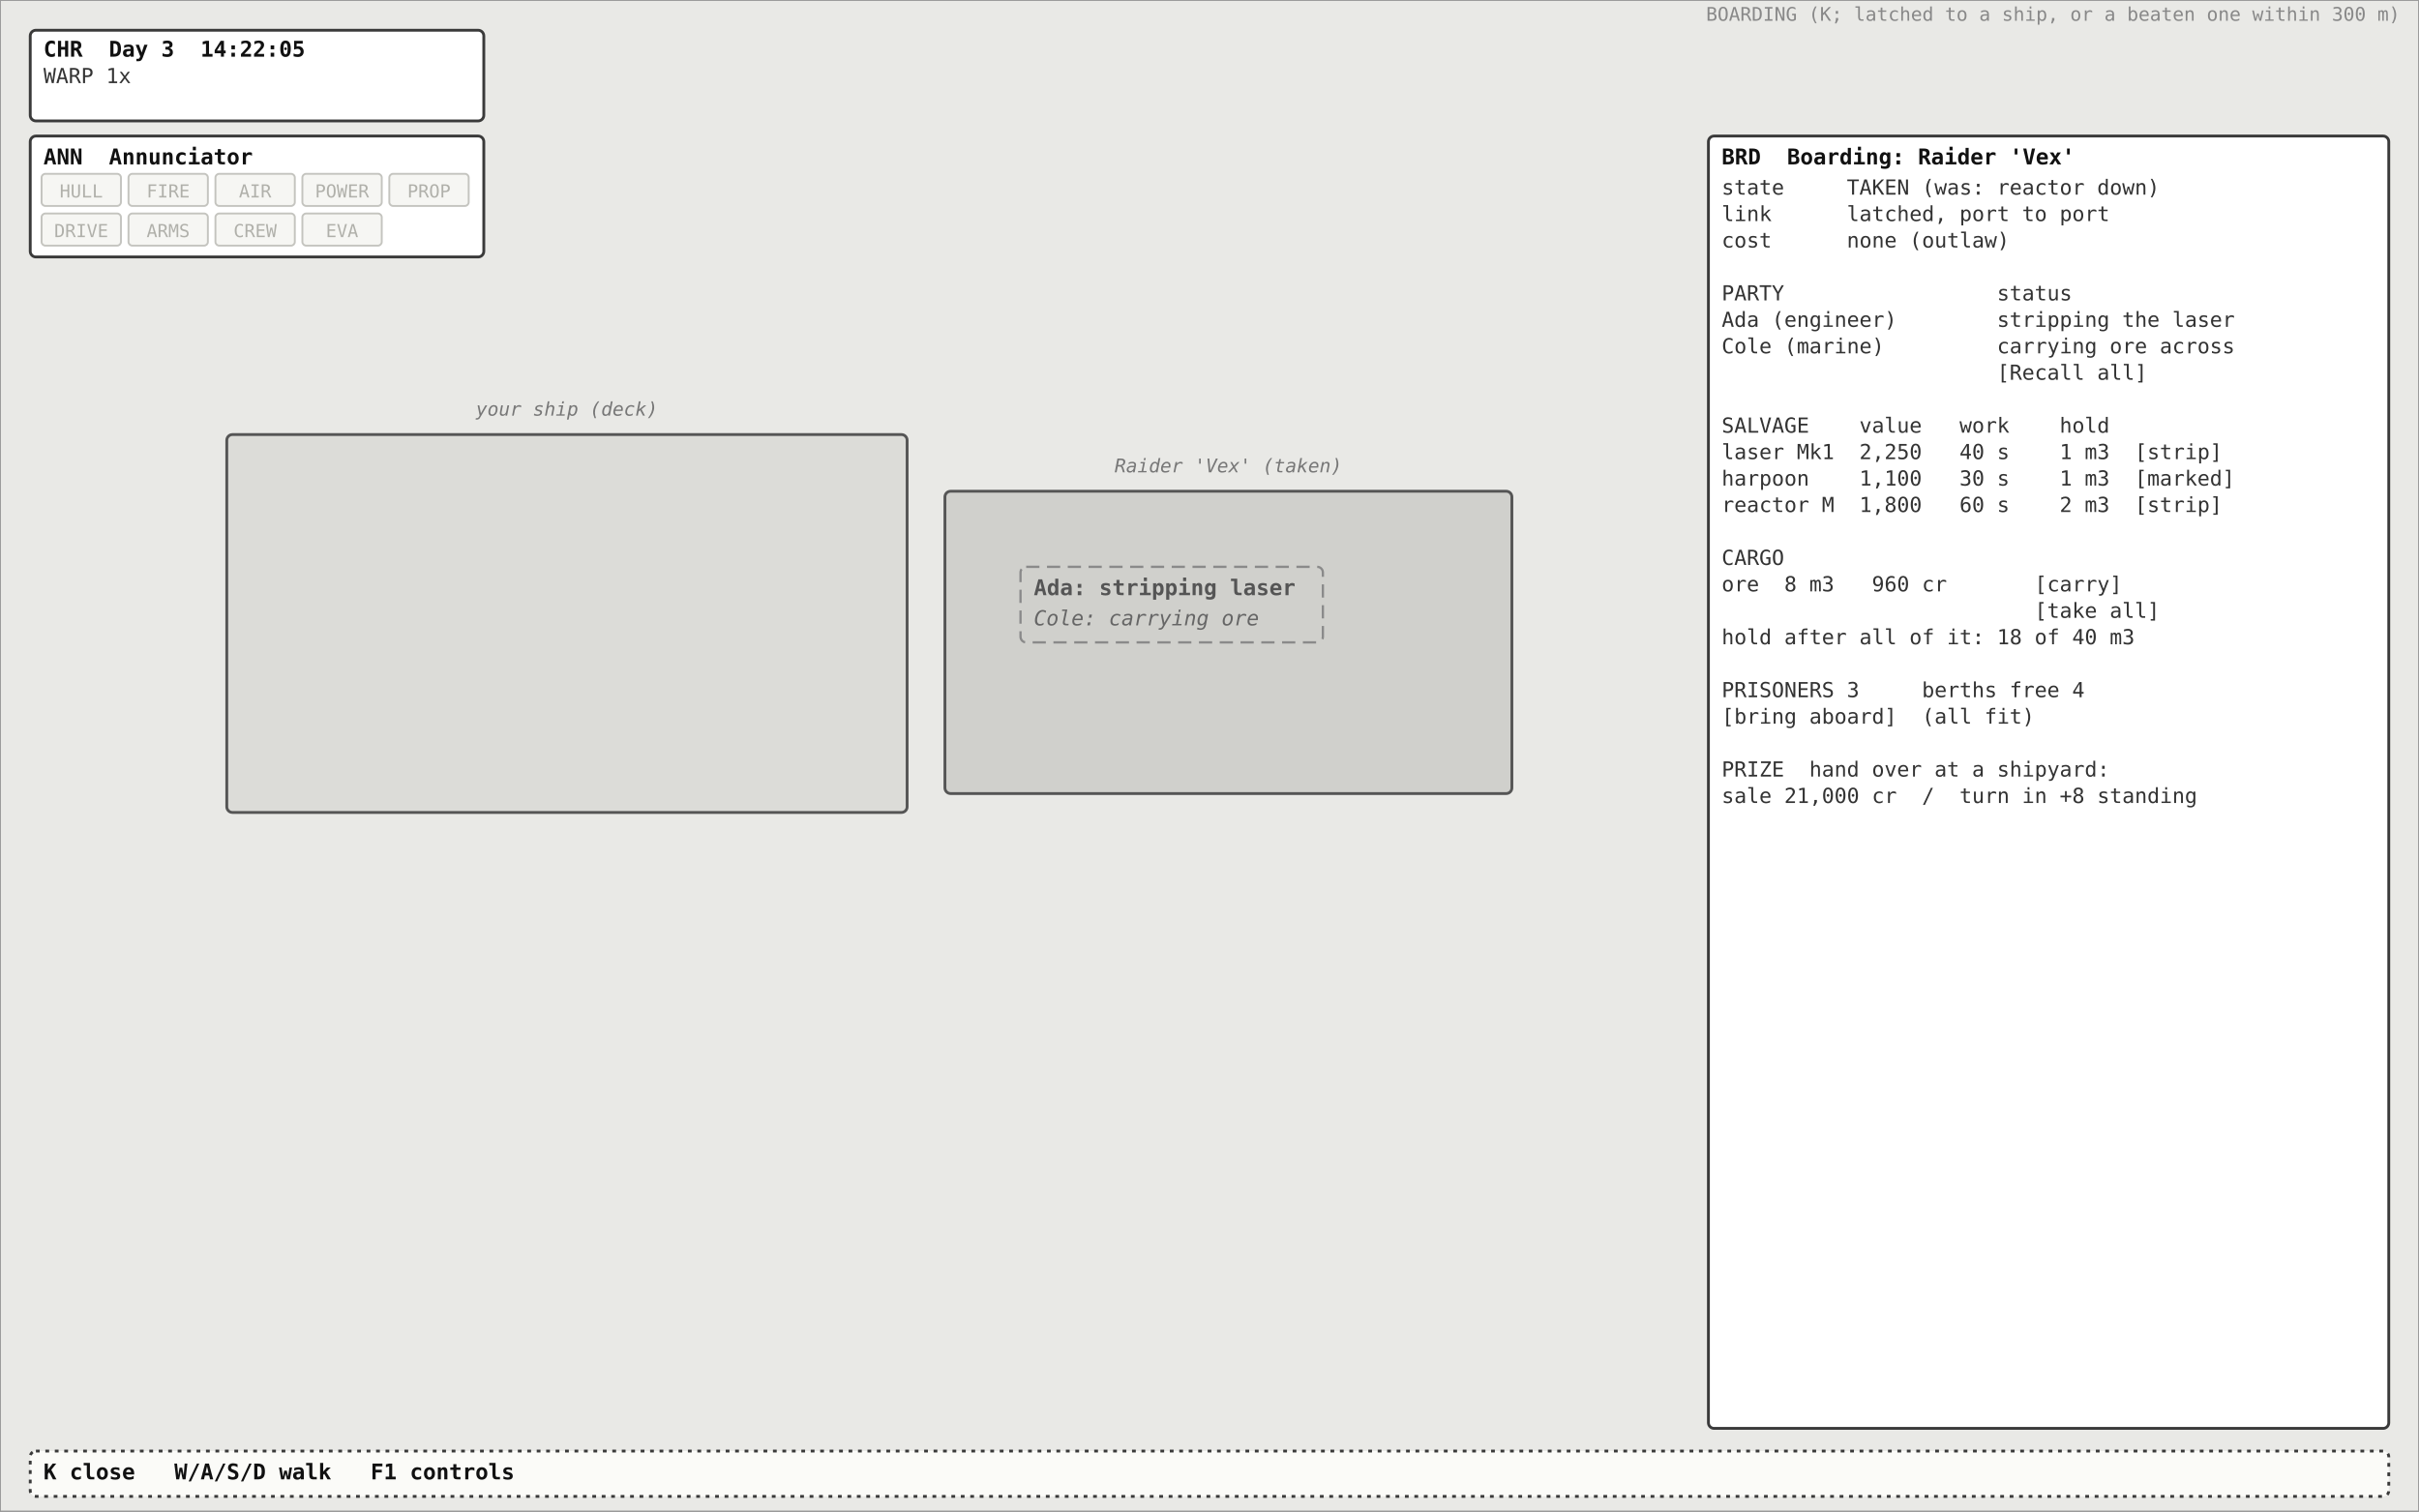
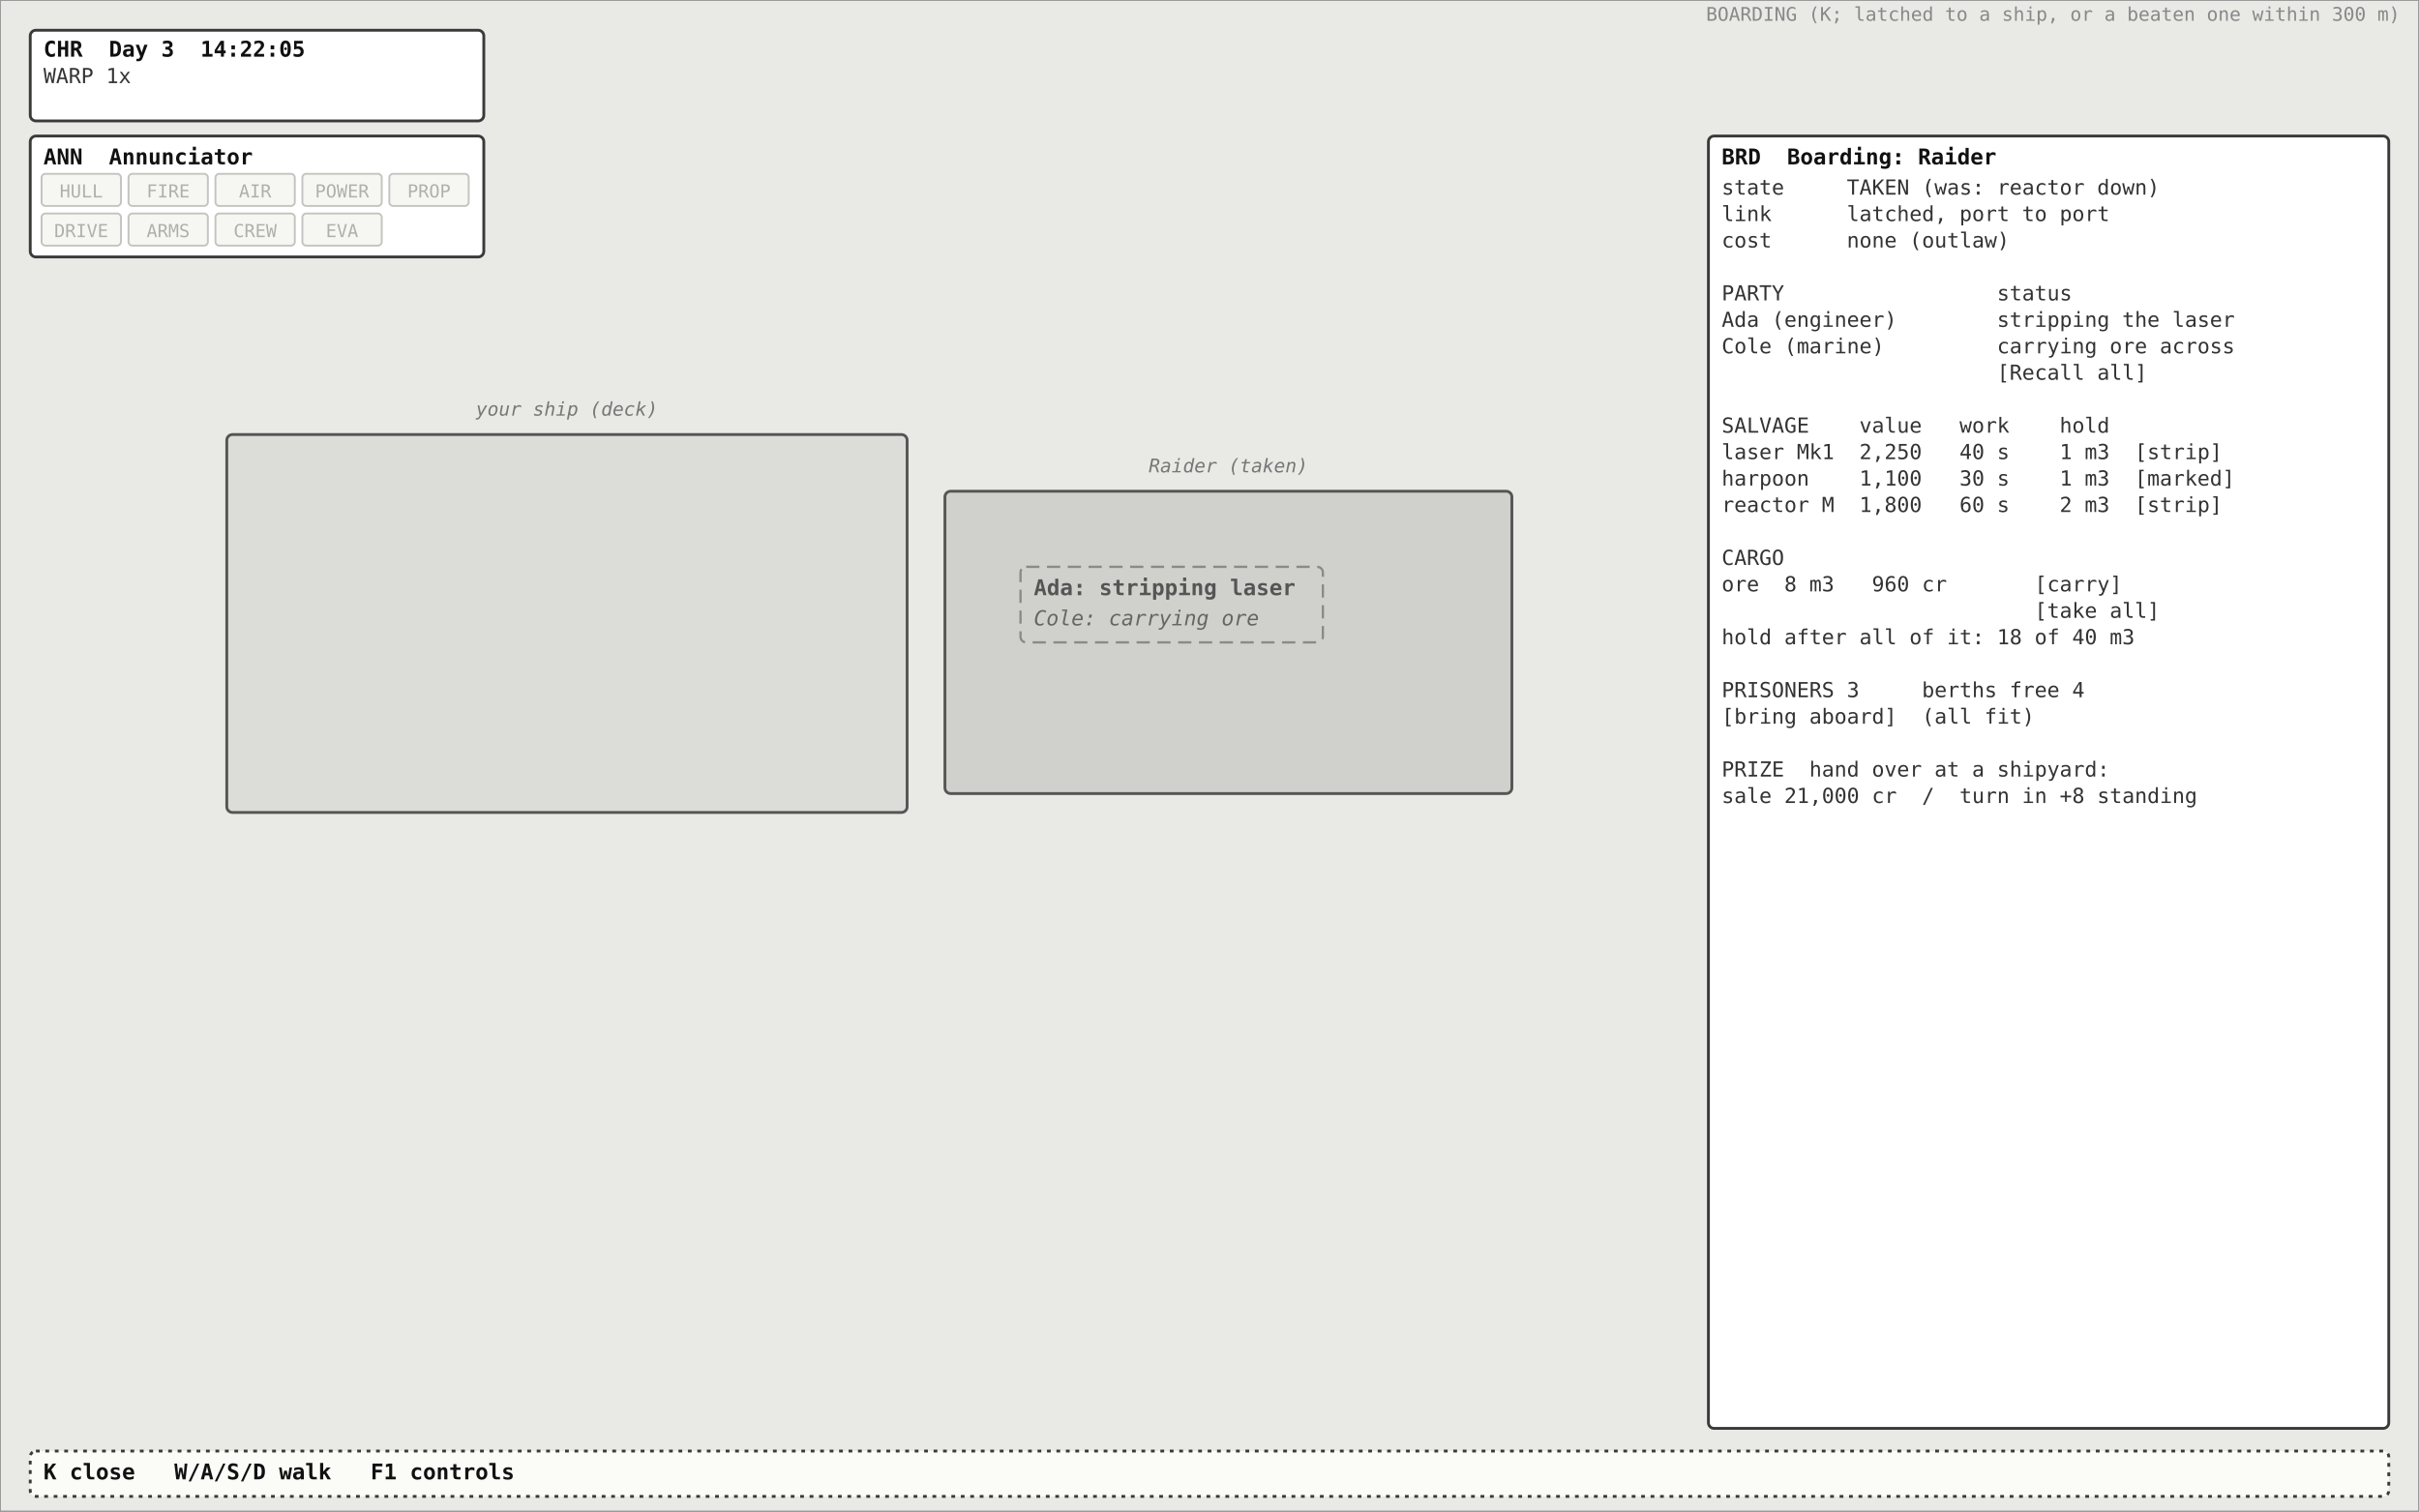
<svg xmlns="http://www.w3.org/2000/svg" width="1280" height="800" viewBox="0 0 1280 800" role="img" aria-label="Boarding panel beside the deck view">
  <rect x="0" y="0" width="1280" height="800" rx="0" fill="#e9e9e6" stroke="#9a9a9a" stroke-width="1" />
  <text x="1270" y="11" font-family="DejaVu Sans Mono, Menlo, Consolas, monospace" font-size="10" font-weight="normal" font-style="normal" fill="#888" text-anchor="end" xml:space="preserve" style="white-space:pre">BOARDING (K; latched to a ship, or a beaten one within 300 m)</text>
  <rect x="120" y="230" width="360" height="200" rx="3" fill="#dcdcd8" stroke="#555" stroke-width="1.5" />
  <text x="300" y="220" font-family="DejaVu Sans Mono, Menlo, Consolas, monospace" font-size="10" font-weight="normal" font-style="italic" fill="#777" text-anchor="middle" xml:space="preserve" style="white-space:pre">your ship (deck)</text>
  <rect x="500" y="260" width="300" height="160" rx="3" fill="#d0d0cc" stroke="#555" stroke-width="1.5" />
-   <text x="650" y="250" font-family="DejaVu Sans Mono, Menlo, Consolas, monospace" font-size="10" font-weight="normal" font-style="italic" fill="#777" text-anchor="middle" xml:space="preserve" style="white-space:pre">Raider 'Vex' (taken)</text>
+   <text x="650" y="250" font-family="DejaVu Sans Mono, Menlo, Consolas, monospace" font-size="10" font-weight="normal" font-style="italic" fill="#777" text-anchor="middle" xml:space="preserve" style="white-space:pre">Raider (taken)</text>
  <rect x="540" y="300" width="160" height="40" rx="3" fill="none" stroke="#8a8a8a" stroke-width="1.2" stroke-dasharray="7 4" />
  <text x="547" y="315" font-family="DejaVu Sans Mono, Menlo, Consolas, monospace" font-size="11.5" font-weight="bold" font-style="normal" fill="#555" text-anchor="start" xml:space="preserve" style="white-space:pre">Ada: stripping laser</text>
  <text x="547" y="331" font-family="DejaVu Sans Mono, Menlo, Consolas, monospace" font-size="11" font-weight="normal" font-style="italic" fill="#666" text-anchor="start" xml:space="preserve" style="white-space:pre">Cole: carrying ore</text>
  <rect x="16" y="16" width="240" height="48" rx="3" fill="#ffffff" stroke="#3a3a3a" stroke-width="1.5" />
  <text x="23" y="30" font-family="DejaVu Sans Mono, Menlo, Consolas, monospace" font-size="11.5" font-weight="bold" font-style="normal" fill="#111" text-anchor="start" xml:space="preserve" style="white-space:pre">CHR  Day 3  14:22:05</text>
  <text x="23" y="44" font-family="DejaVu Sans Mono, Menlo, Consolas, monospace" font-size="11" font-weight="normal" font-style="normal" fill="#333" text-anchor="start" xml:space="preserve" style="white-space:pre">WARP 1x</text>
  <rect x="16" y="72" width="240" height="64" rx="3" fill="#ffffff" stroke="#3a3a3a" stroke-width="1.5" />
  <text x="23" y="87" font-family="DejaVu Sans Mono, Menlo, Consolas, monospace" font-size="11.5" font-weight="bold" font-style="normal" fill="#111" text-anchor="start" xml:space="preserve" style="white-space:pre">ANN  Annunciator</text>
  <rect x="22" y="92" width="42" height="17" rx="2" fill="#f6f6f3" stroke="#c4c4bf" stroke-width="1" />
  <text x="43" y="104.5" font-family="DejaVu Sans Mono, Menlo, Consolas, monospace" font-size="9.5" font-weight="normal" font-style="normal" fill="#b0b0aa" text-anchor="middle" xml:space="preserve" style="white-space:pre">HULL</text>
  <rect x="68" y="92" width="42" height="17" rx="2" fill="#f6f6f3" stroke="#c4c4bf" stroke-width="1" />
  <text x="89" y="104.5" font-family="DejaVu Sans Mono, Menlo, Consolas, monospace" font-size="9.5" font-weight="normal" font-style="normal" fill="#b0b0aa" text-anchor="middle" xml:space="preserve" style="white-space:pre">FIRE</text>
  <rect x="114" y="92" width="42" height="17" rx="2" fill="#f6f6f3" stroke="#c4c4bf" stroke-width="1" />
  <text x="135" y="104.5" font-family="DejaVu Sans Mono, Menlo, Consolas, monospace" font-size="9.5" font-weight="normal" font-style="normal" fill="#b0b0aa" text-anchor="middle" xml:space="preserve" style="white-space:pre">AIR</text>
  <rect x="160" y="92" width="42" height="17" rx="2" fill="#f6f6f3" stroke="#c4c4bf" stroke-width="1" />
  <text x="181" y="104.5" font-family="DejaVu Sans Mono, Menlo, Consolas, monospace" font-size="9.5" font-weight="normal" font-style="normal" fill="#b0b0aa" text-anchor="middle" xml:space="preserve" style="white-space:pre">POWER</text>
  <rect x="206" y="92" width="42" height="17" rx="2" fill="#f6f6f3" stroke="#c4c4bf" stroke-width="1" />
  <text x="227" y="104.5" font-family="DejaVu Sans Mono, Menlo, Consolas, monospace" font-size="9.5" font-weight="normal" font-style="normal" fill="#b0b0aa" text-anchor="middle" xml:space="preserve" style="white-space:pre">PROP</text>
  <rect x="22" y="113" width="42" height="17" rx="2" fill="#f6f6f3" stroke="#c4c4bf" stroke-width="1" />
  <text x="43" y="125.5" font-family="DejaVu Sans Mono, Menlo, Consolas, monospace" font-size="9.5" font-weight="normal" font-style="normal" fill="#b0b0aa" text-anchor="middle" xml:space="preserve" style="white-space:pre">DRIVE</text>
  <rect x="68" y="113" width="42" height="17" rx="2" fill="#f6f6f3" stroke="#c4c4bf" stroke-width="1" />
  <text x="89" y="125.5" font-family="DejaVu Sans Mono, Menlo, Consolas, monospace" font-size="9.5" font-weight="normal" font-style="normal" fill="#b0b0aa" text-anchor="middle" xml:space="preserve" style="white-space:pre">ARMS</text>
  <rect x="114" y="113" width="42" height="17" rx="2" fill="#f6f6f3" stroke="#c4c4bf" stroke-width="1" />
  <text x="135" y="125.5" font-family="DejaVu Sans Mono, Menlo, Consolas, monospace" font-size="9.5" font-weight="normal" font-style="normal" fill="#b0b0aa" text-anchor="middle" xml:space="preserve" style="white-space:pre">CREW</text>
  <rect x="160" y="113" width="42" height="17" rx="2" fill="#f6f6f3" stroke="#c4c4bf" stroke-width="1" />
  <text x="181" y="125.5" font-family="DejaVu Sans Mono, Menlo, Consolas, monospace" font-size="9.5" font-weight="normal" font-style="normal" fill="#b0b0aa" text-anchor="middle" xml:space="preserve" style="white-space:pre">EVA</text>
  <rect x="904" y="72" width="360" height="684" rx="3" fill="#ffffff" stroke="#3a3a3a" stroke-width="1.5" />
-   <text x="911" y="87" font-family="DejaVu Sans Mono, Menlo, Consolas, monospace" font-size="11.5" font-weight="bold" font-style="normal" fill="#111" text-anchor="start" xml:space="preserve" style="white-space:pre">BRD  Boarding: Raider 'Vex'</text>
+   <text x="911" y="87" font-family="DejaVu Sans Mono, Menlo, Consolas, monospace" font-size="11.5" font-weight="bold" font-style="normal" fill="#111" text-anchor="start" xml:space="preserve" style="white-space:pre">BRD  Boarding: Raider</text>
  <text x="911" y="103" font-family="DejaVu Sans Mono, Menlo, Consolas, monospace" font-size="11" font-weight="normal" font-style="normal" fill="#333" text-anchor="start" xml:space="preserve" style="white-space:pre">state     TAKEN (was: reactor down)</text>
  <text x="911" y="117" font-family="DejaVu Sans Mono, Menlo, Consolas, monospace" font-size="11" font-weight="normal" font-style="normal" fill="#333" text-anchor="start" xml:space="preserve" style="white-space:pre">link      latched, port to port</text>
  <text x="911" y="131" font-family="DejaVu Sans Mono, Menlo, Consolas, monospace" font-size="11" font-weight="normal" font-style="normal" fill="#333" text-anchor="start" xml:space="preserve" style="white-space:pre">cost      none (outlaw)</text>
  <text x="911" y="145" font-family="DejaVu Sans Mono, Menlo, Consolas, monospace" font-size="11" font-weight="normal" font-style="normal" fill="#333" text-anchor="start" xml:space="preserve" style="white-space:pre" />
  <text x="911" y="159" font-family="DejaVu Sans Mono, Menlo, Consolas, monospace" font-size="11" font-weight="normal" font-style="normal" fill="#333" text-anchor="start" xml:space="preserve" style="white-space:pre">PARTY                 status</text>
  <text x="911" y="173" font-family="DejaVu Sans Mono, Menlo, Consolas, monospace" font-size="11" font-weight="normal" font-style="normal" fill="#333" text-anchor="start" xml:space="preserve" style="white-space:pre">Ada (engineer)        stripping the laser</text>
  <text x="911" y="187" font-family="DejaVu Sans Mono, Menlo, Consolas, monospace" font-size="11" font-weight="normal" font-style="normal" fill="#333" text-anchor="start" xml:space="preserve" style="white-space:pre">Cole (marine)         carrying ore across</text>
  <text x="911" y="201" font-family="DejaVu Sans Mono, Menlo, Consolas, monospace" font-size="11" font-weight="normal" font-style="normal" fill="#333" text-anchor="start" xml:space="preserve" style="white-space:pre">                      [Recall all]</text>
  <text x="911" y="215" font-family="DejaVu Sans Mono, Menlo, Consolas, monospace" font-size="11" font-weight="normal" font-style="normal" fill="#333" text-anchor="start" xml:space="preserve" style="white-space:pre" />
  <text x="911" y="229" font-family="DejaVu Sans Mono, Menlo, Consolas, monospace" font-size="11" font-weight="normal" font-style="normal" fill="#333" text-anchor="start" xml:space="preserve" style="white-space:pre">SALVAGE    value   work    hold</text>
  <text x="911" y="243" font-family="DejaVu Sans Mono, Menlo, Consolas, monospace" font-size="11" font-weight="normal" font-style="normal" fill="#333" text-anchor="start" xml:space="preserve" style="white-space:pre">laser Mk1  2,250   40 s    1 m3  [strip]</text>
  <text x="911" y="257" font-family="DejaVu Sans Mono, Menlo, Consolas, monospace" font-size="11" font-weight="normal" font-style="normal" fill="#333" text-anchor="start" xml:space="preserve" style="white-space:pre">harpoon    1,100   30 s    1 m3  [marked]</text>
  <text x="911" y="271" font-family="DejaVu Sans Mono, Menlo, Consolas, monospace" font-size="11" font-weight="normal" font-style="normal" fill="#333" text-anchor="start" xml:space="preserve" style="white-space:pre">reactor M  1,800   60 s    2 m3  [strip]</text>
  <text x="911" y="285" font-family="DejaVu Sans Mono, Menlo, Consolas, monospace" font-size="11" font-weight="normal" font-style="normal" fill="#333" text-anchor="start" xml:space="preserve" style="white-space:pre" />
  <text x="911" y="299" font-family="DejaVu Sans Mono, Menlo, Consolas, monospace" font-size="11" font-weight="normal" font-style="normal" fill="#333" text-anchor="start" xml:space="preserve" style="white-space:pre">CARGO</text>
  <text x="911" y="313" font-family="DejaVu Sans Mono, Menlo, Consolas, monospace" font-size="11" font-weight="normal" font-style="normal" fill="#333" text-anchor="start" xml:space="preserve" style="white-space:pre">ore  8 m3   960 cr       [carry]</text>
  <text x="911" y="327" font-family="DejaVu Sans Mono, Menlo, Consolas, monospace" font-size="11" font-weight="normal" font-style="normal" fill="#333" text-anchor="start" xml:space="preserve" style="white-space:pre">                         [take all]</text>
  <text x="911" y="341" font-family="DejaVu Sans Mono, Menlo, Consolas, monospace" font-size="11" font-weight="normal" font-style="normal" fill="#333" text-anchor="start" xml:space="preserve" style="white-space:pre">hold after all of it: 18 of 40 m3</text>
  <text x="911" y="355" font-family="DejaVu Sans Mono, Menlo, Consolas, monospace" font-size="11" font-weight="normal" font-style="normal" fill="#333" text-anchor="start" xml:space="preserve" style="white-space:pre" />
  <text x="911" y="369" font-family="DejaVu Sans Mono, Menlo, Consolas, monospace" font-size="11" font-weight="normal" font-style="normal" fill="#333" text-anchor="start" xml:space="preserve" style="white-space:pre">PRISONERS 3     berths free 4</text>
  <text x="911" y="383" font-family="DejaVu Sans Mono, Menlo, Consolas, monospace" font-size="11" font-weight="normal" font-style="normal" fill="#333" text-anchor="start" xml:space="preserve" style="white-space:pre">[bring aboard]  (all fit)</text>
  <text x="911" y="397" font-family="DejaVu Sans Mono, Menlo, Consolas, monospace" font-size="11" font-weight="normal" font-style="normal" fill="#333" text-anchor="start" xml:space="preserve" style="white-space:pre" />
  <text x="911" y="411" font-family="DejaVu Sans Mono, Menlo, Consolas, monospace" font-size="11" font-weight="normal" font-style="normal" fill="#333" text-anchor="start" xml:space="preserve" style="white-space:pre">PRIZE  hand over at a shipyard:</text>
  <text x="911" y="425" font-family="DejaVu Sans Mono, Menlo, Consolas, monospace" font-size="11" font-weight="normal" font-style="normal" fill="#333" text-anchor="start" xml:space="preserve" style="white-space:pre">sale 21,000 cr  /  turn in +8 standing</text>
  <rect x="16" y="768" width="1248" height="24" rx="3" fill="#fbfbf8" stroke="#3a3a3a" stroke-width="1.5" stroke-dasharray="2 3" />
  <text x="23" y="783" font-family="DejaVu Sans Mono, Menlo, Consolas, monospace" font-size="11.5" font-weight="bold" font-style="normal" fill="#111" text-anchor="start" xml:space="preserve" style="white-space:pre">K close   W/A/S/D walk   F1 controls</text>
</svg>
